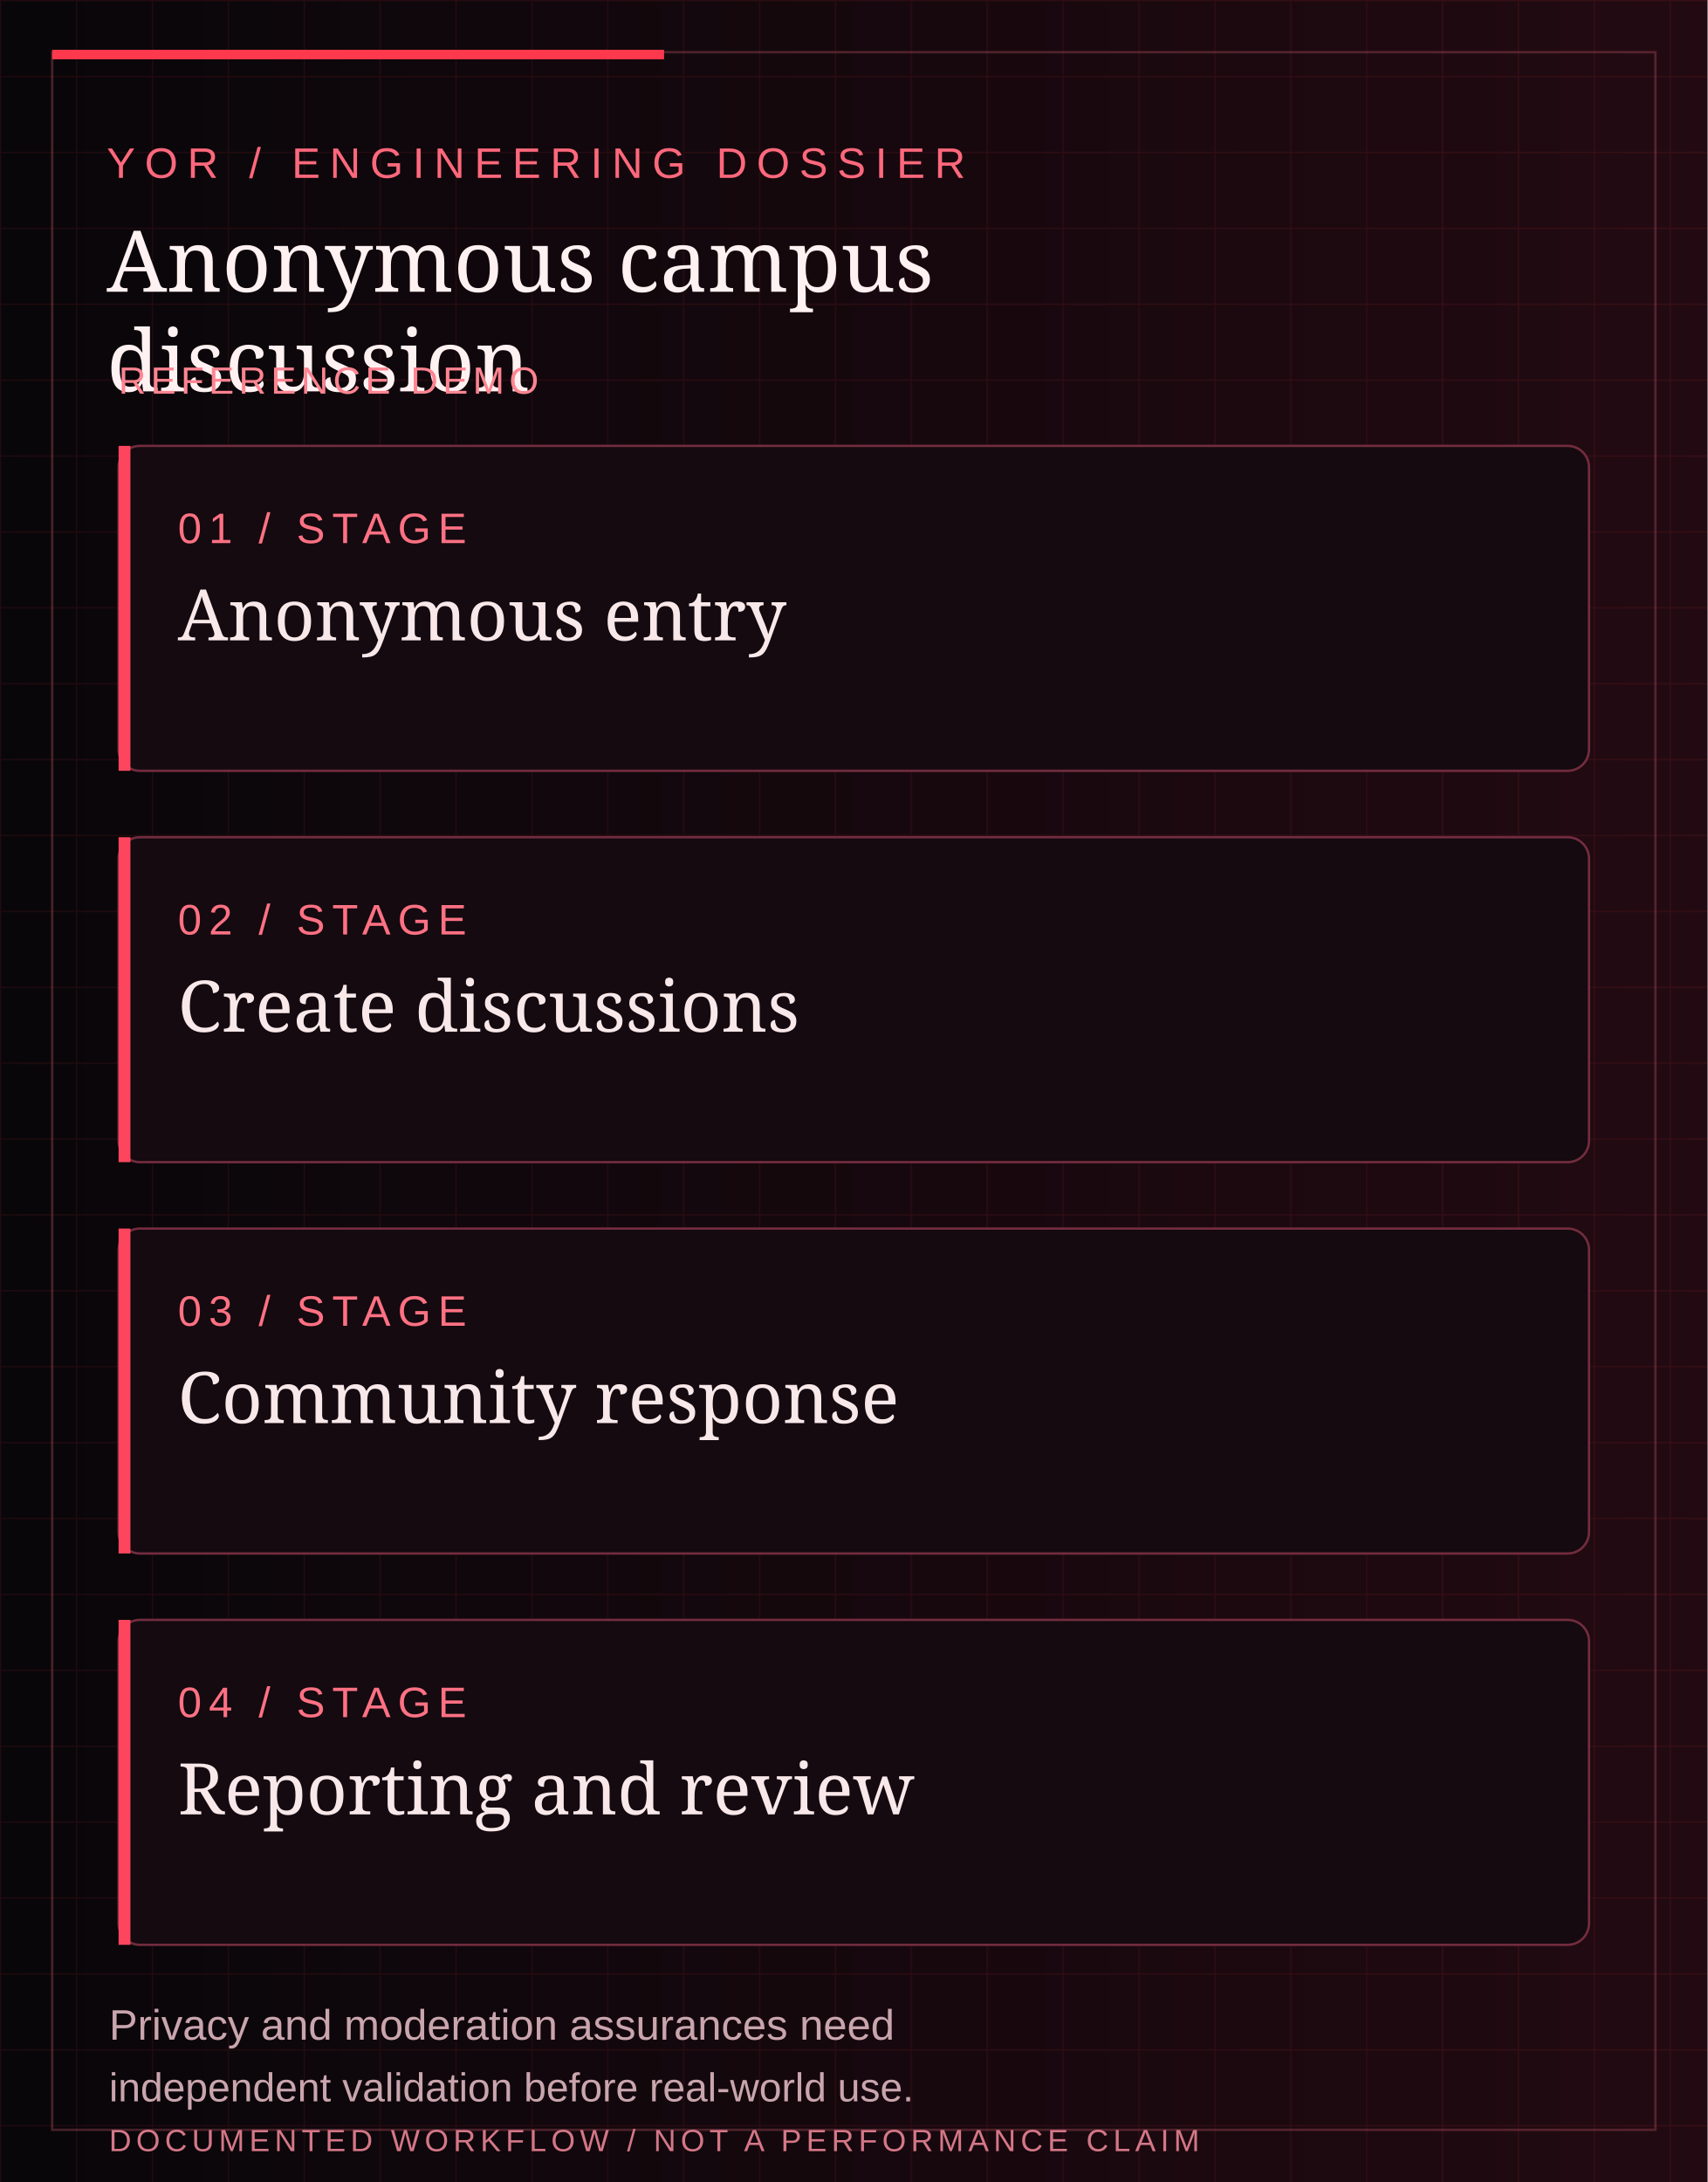
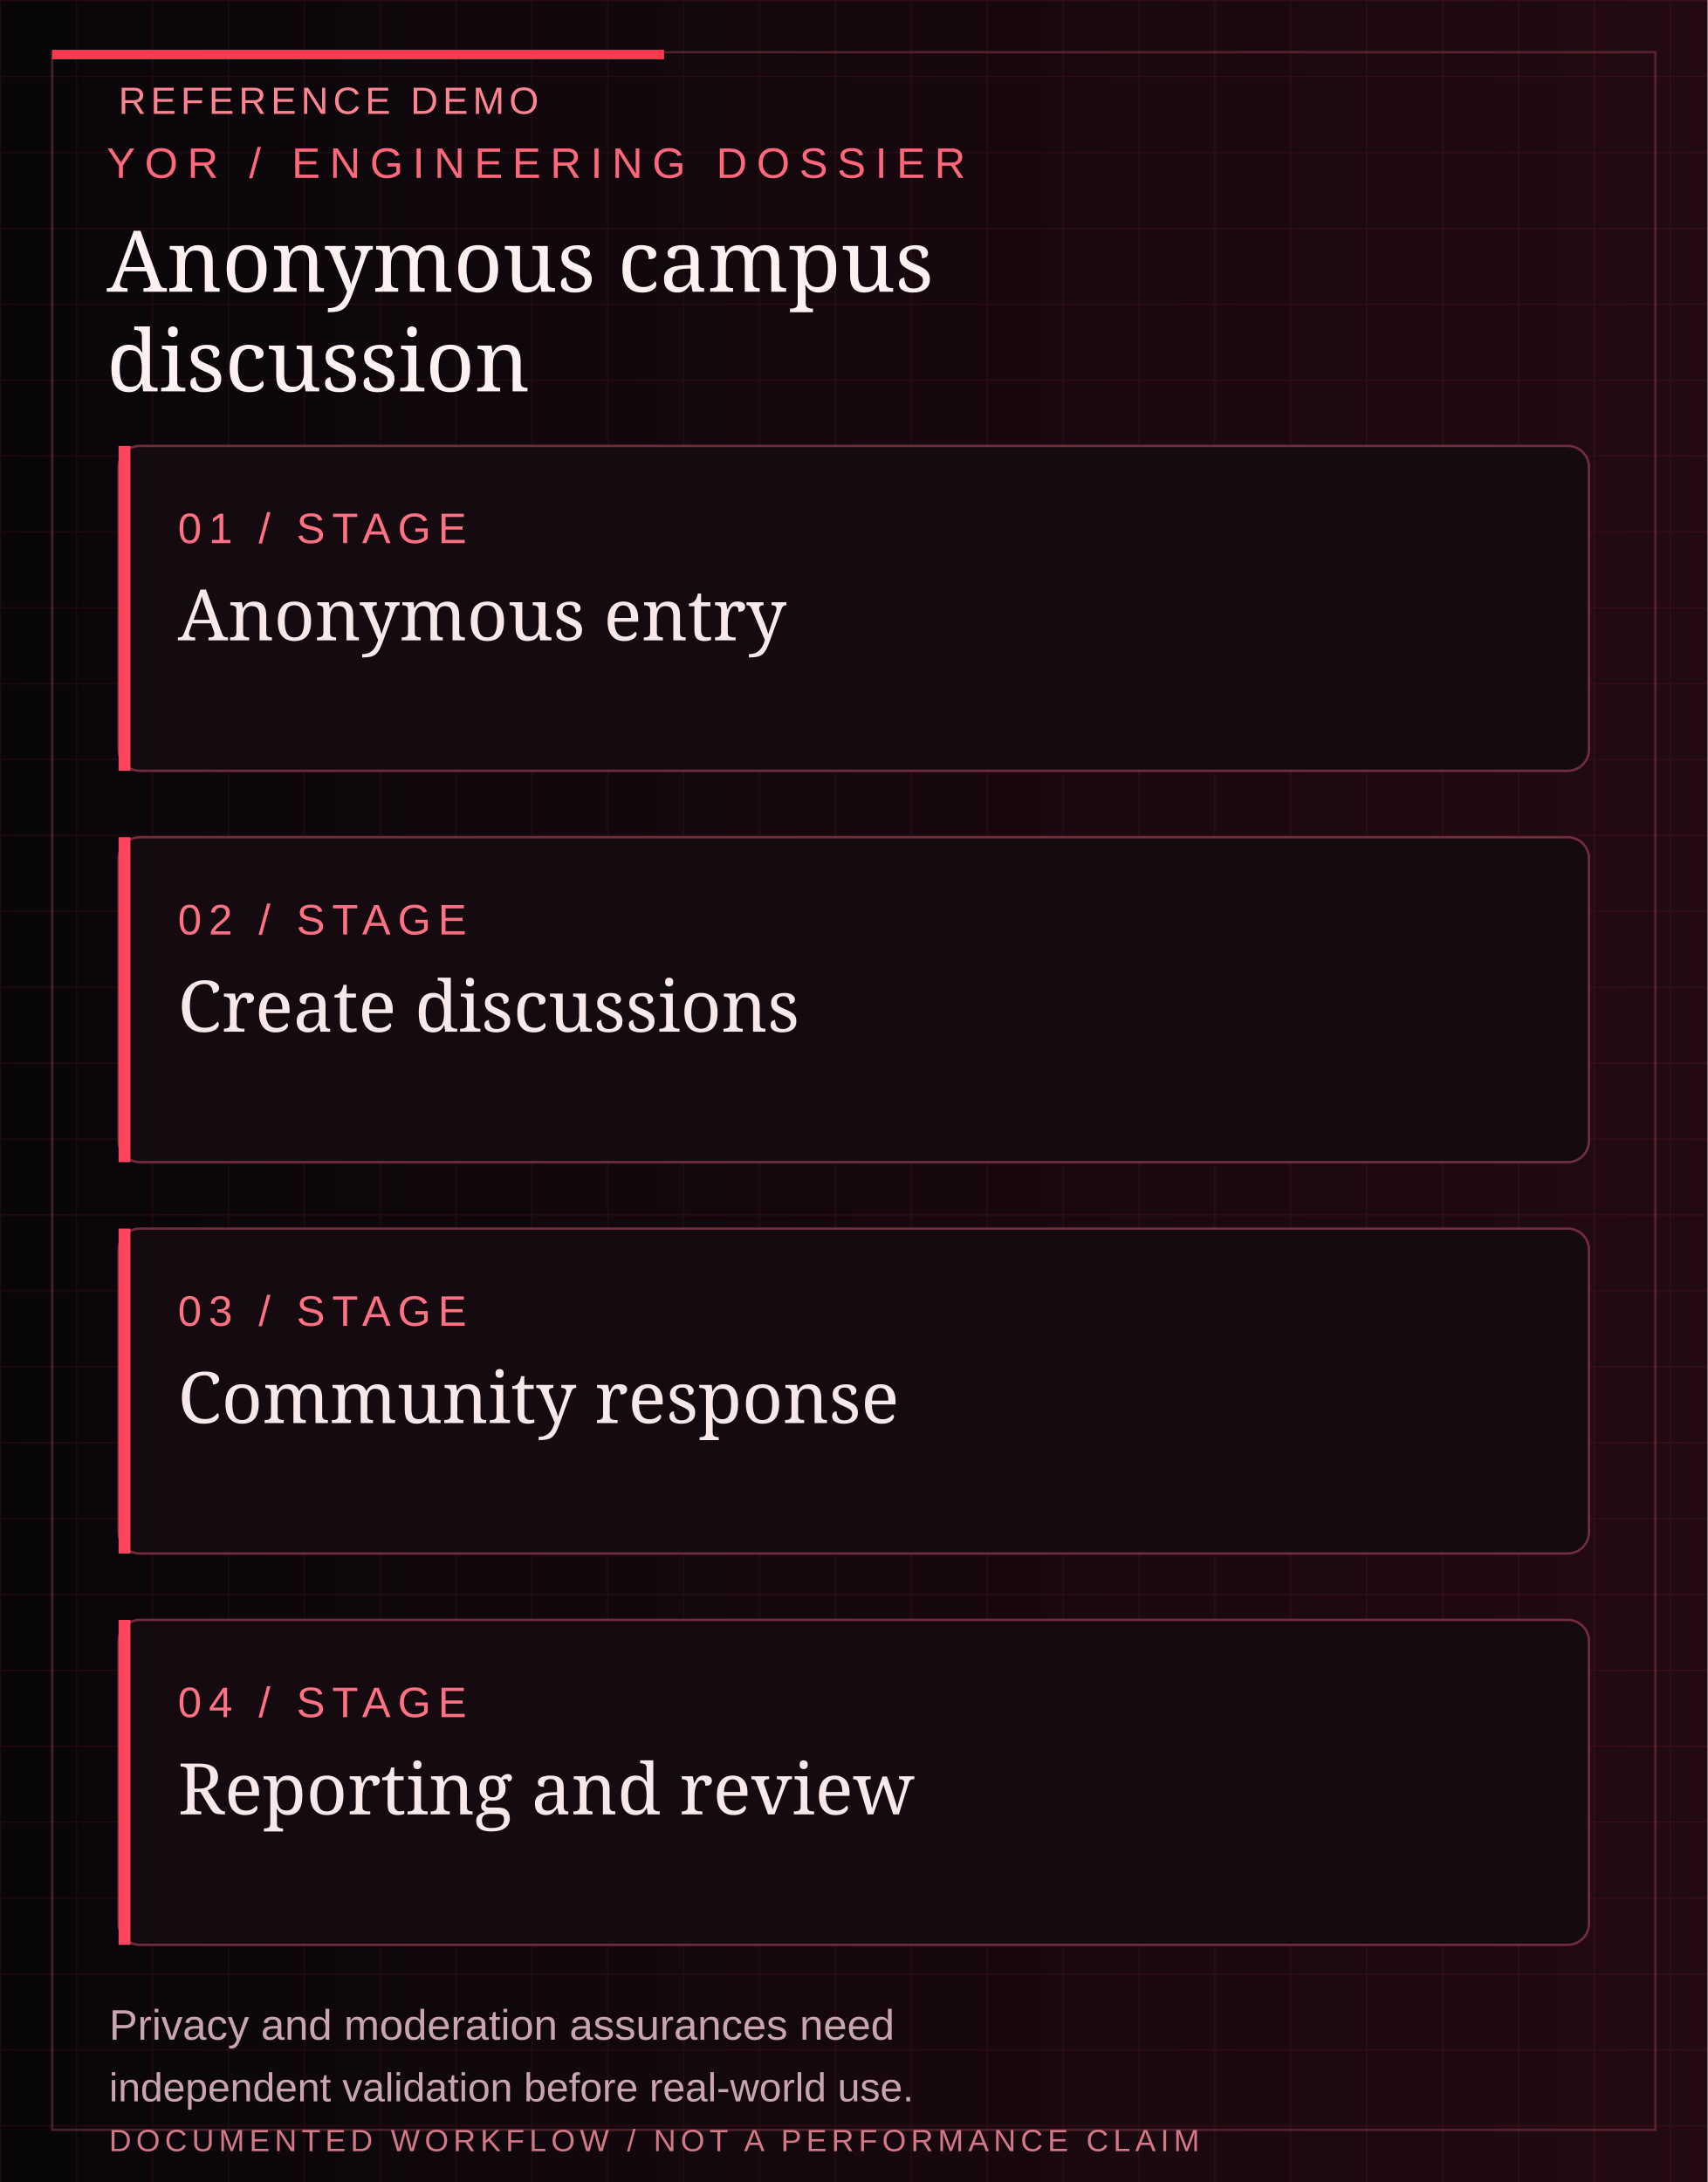
<svg xmlns="http://www.w3.org/2000/svg" width="720" height="920" viewBox="0 0 720 920" role="img">
  <defs>
    <linearGradient id="bg">
      <stop stop-color="#080609" />
      <stop offset="1" stop-color="#230a12" />
    </linearGradient>
    <pattern id="grid" width="32" height="32" patternUnits="userSpaceOnUse">
      <path d="M32 0H0V32" fill="none" stroke="#ff394d" stroke-opacity=".1" />
    </pattern>
  </defs>
  <rect width="720" height="920" fill="url(#bg)" />
  <rect width="720" height="920" fill="url(#grid)" />
  <rect x="22" y="22" width="676" height="876" fill="none" stroke="#a64a59" stroke-opacity=".4" />
  <path d="M22 23 H280" stroke="#ff394d" stroke-width="4" />
  <text x="45" y="75" fill="#ff687c" font-size="18" font-family="Arial" letter-spacing="4">YOR / ENGINEERING DOSSIER</text>
  <text x="45" y="123" font-size="36" fill="#fff1f1" font-family="Georgia">Anonymous campus</text>
  <text x="45" y="165" font-size="36" fill="#fff1f1" font-family="Georgia">discussion</text>
-   <text x="50" y="166" font-size="16" fill="#ff8491" font-family="Arial" letter-spacing="2">REFERENCE DEMO</text>
+   <text x="50" y="48" font-size="16" fill="#ff8491" font-family="Arial" letter-spacing="2">REFERENCE DEMO</text>
  <rect x="50" y="188" width="620" height="137" rx="9" fill="#140a10" stroke="#722c3e" />
  <rect x="50" y="188" width="5" height="137" fill="#fd465e" />
  <text x="75" y="229" fill="#ff7183" font-family="Arial" font-size="18" letter-spacing="3">01 / STAGE</text>
  <text x="75" y="270" fill="#f9e8e9" font-family="Georgia" font-size="30">Anonymous entry</text>
  <rect x="50" y="353" width="620" height="137" rx="9" fill="#140a10" stroke="#722c3e" />
  <rect x="50" y="353" width="5" height="137" fill="#fd465e" />
  <text x="75" y="394" fill="#ff7183" font-family="Arial" font-size="18" letter-spacing="3">02 / STAGE</text>
  <text x="75" y="435" fill="#f9e8e9" font-family="Georgia" font-size="30">Create discussions</text>
  <rect x="50" y="518" width="620" height="137" rx="9" fill="#140a10" stroke="#722c3e" />
  <rect x="50" y="518" width="5" height="137" fill="#fd465e" />
  <text x="75" y="559" fill="#ff7183" font-family="Arial" font-size="18" letter-spacing="3">03 / STAGE</text>
  <text x="75" y="600" fill="#f9e8e9" font-family="Georgia" font-size="30">Community response</text>
  <rect x="50" y="683" width="620" height="137" rx="9" fill="#140a10" stroke="#722c3e" />
  <rect x="50" y="683" width="5" height="137" fill="#fd465e" />
  <text x="75" y="724" fill="#ff7183" font-family="Arial" font-size="18" letter-spacing="3">04 / STAGE</text>
  <text x="75" y="765" fill="#f9e8e9" font-family="Georgia" font-size="30">Reporting and review</text>
  <text x="46" y="860" fill="#c9a5ad" font-size="18" font-family="Arial">Privacy and moderation assurances need</text>
  <text x="46" y="886" fill="#c9a5ad" font-size="17" font-family="Arial">independent validation before real-world use.</text>
  <text x="46" y="907" fill="#d47787" font-size="13" font-family="Arial" letter-spacing="2">DOCUMENTED WORKFLOW / NOT A PERFORMANCE CLAIM</text>
</svg>
